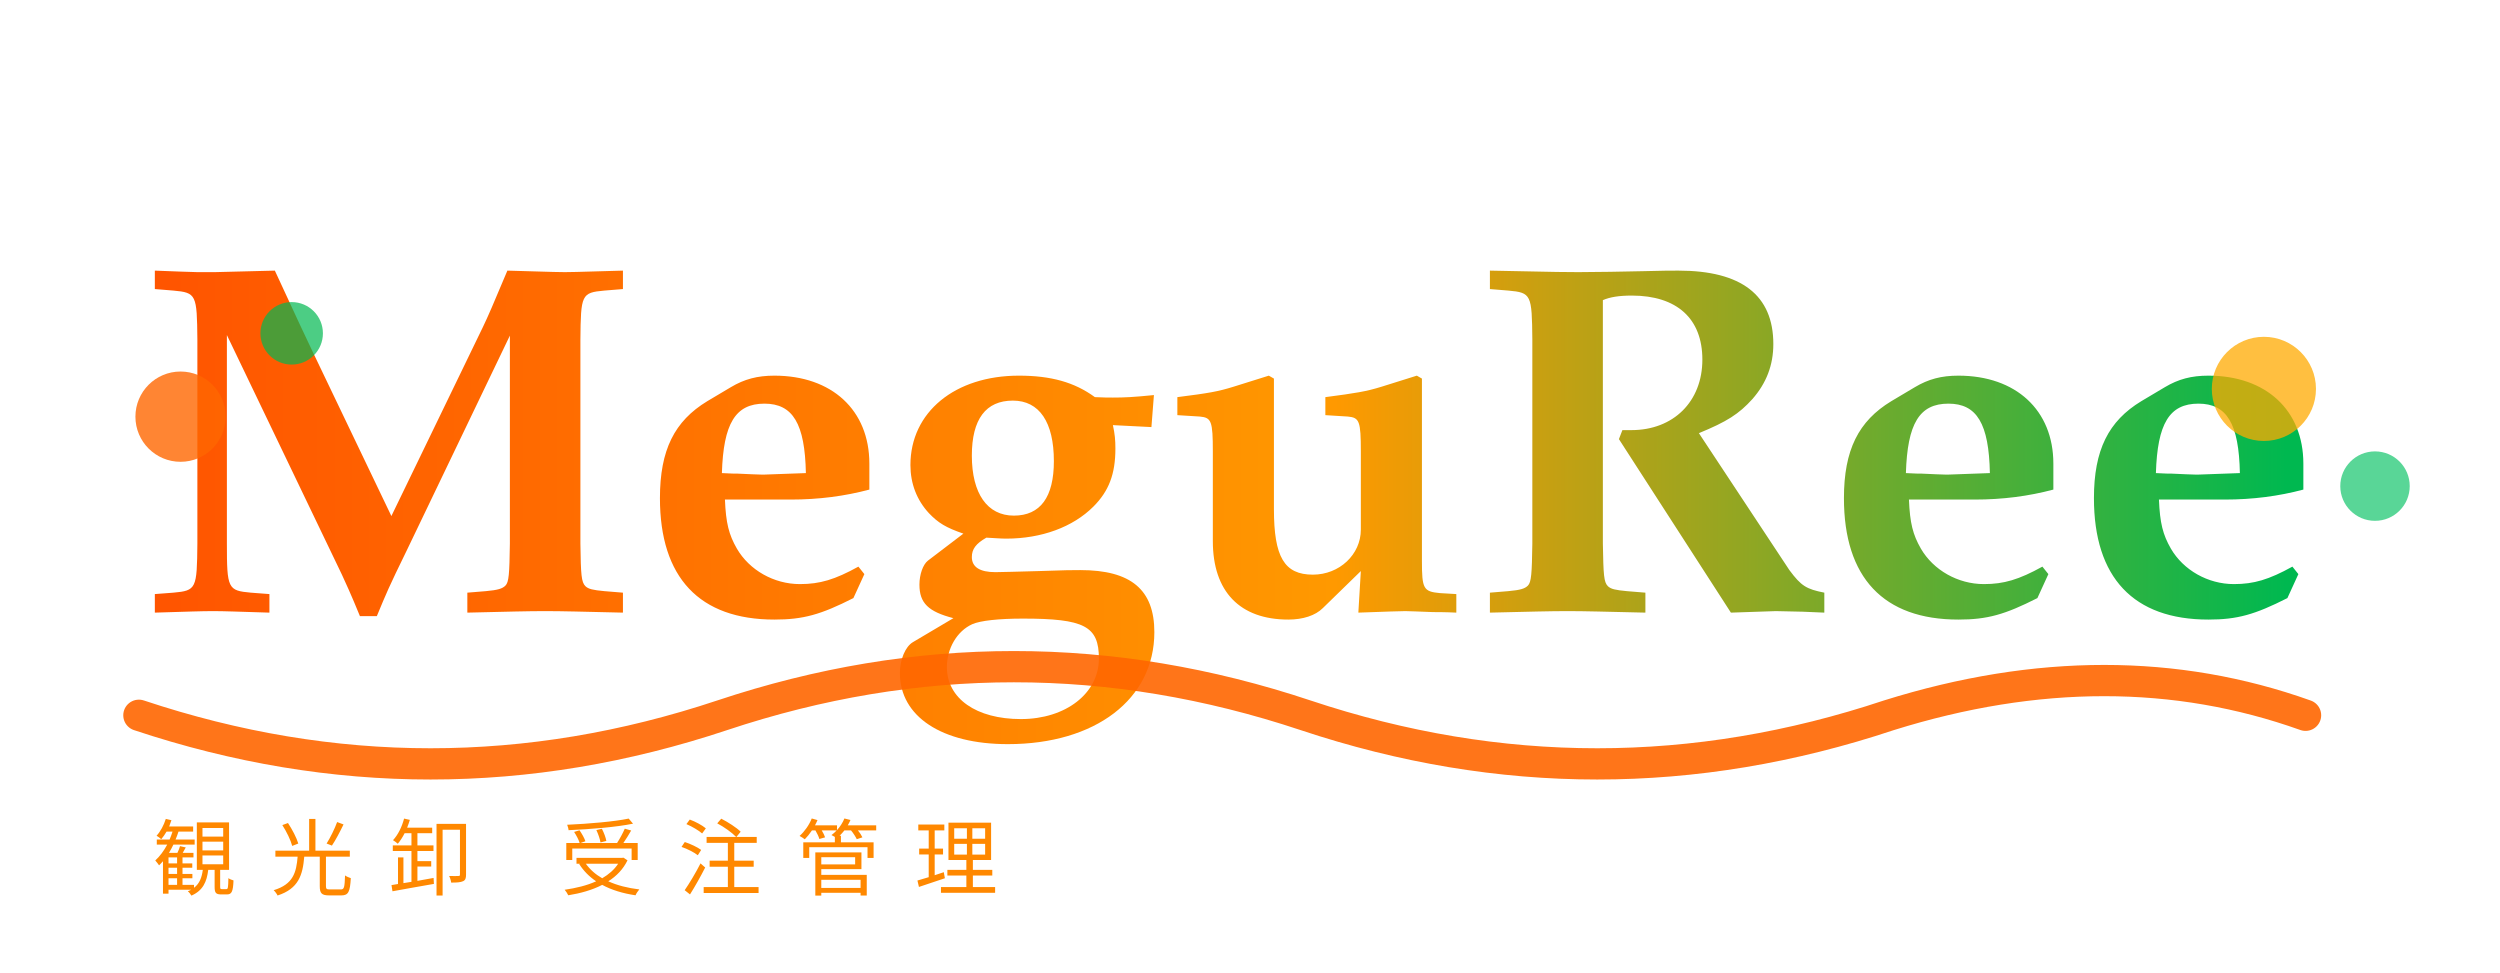
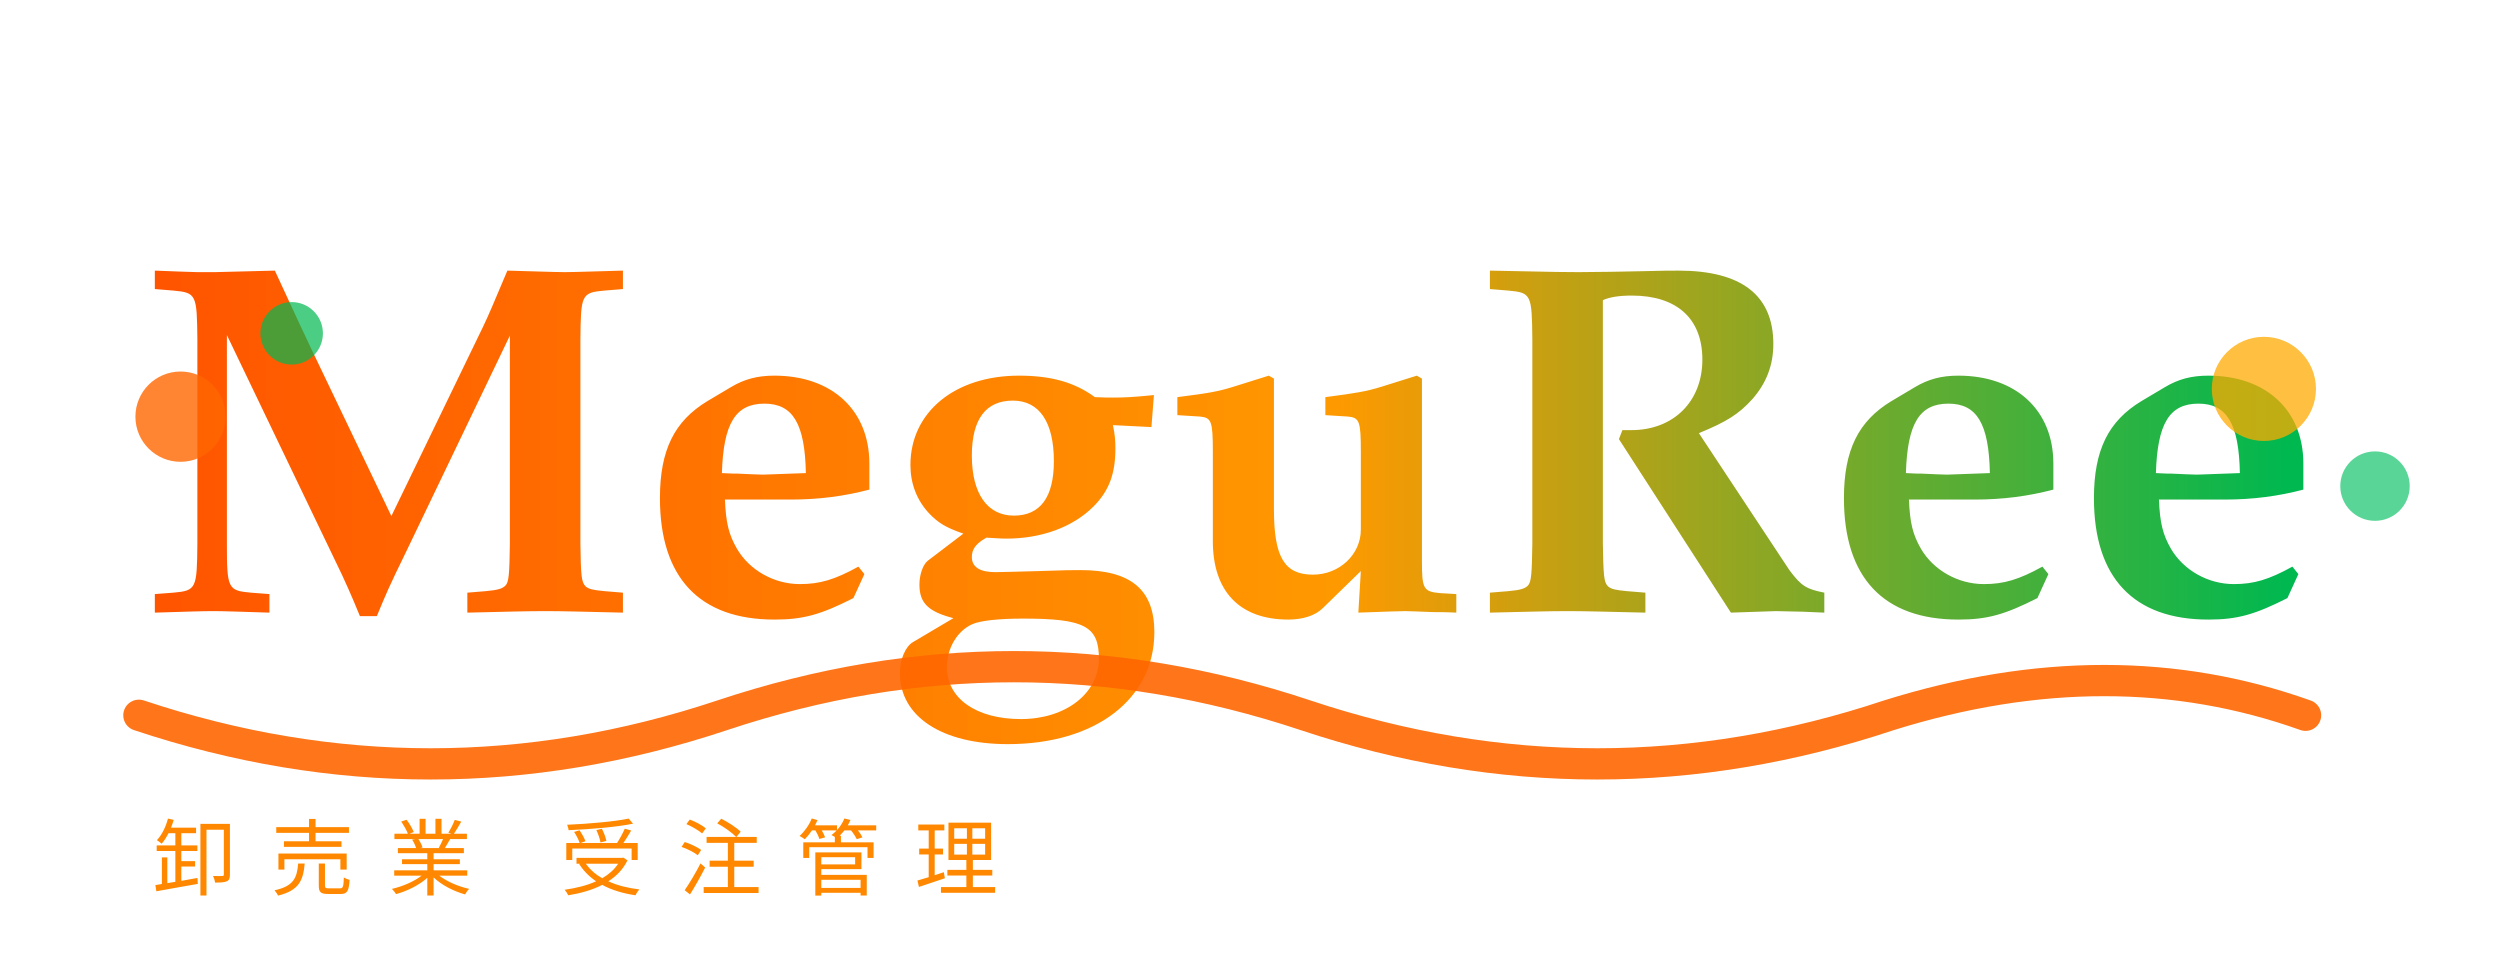
<svg xmlns="http://www.w3.org/2000/svg" viewBox="0 0 360 140" width="360" height="140">
  <defs>
    <linearGradient id="main" x1="0%" y1="0%" x2="100%" y2="0%">
      <stop offset="0%" style="stop-color:#ff5500" />
      <stop offset="55%" style="stop-color:#ff9900" />
      <stop offset="100%" style="stop-color:#00b850" />
    </linearGradient>
  </defs>
  <text x="20" y="88" font-family="'Palatino Linotype', Palatino, serif" font-size="72" font-weight="700" fill="url(#main)">MeguRee</text>
  <path d="M 20 103 Q 62 117 104 103 Q 146 89 188 103 Q 230 117 272 103 Q 304 93 332 103" fill="none" stroke="#ff6600" stroke-width="4.5" stroke-linecap="round" opacity="0.9" />
  <circle cx="26" cy="60" r="6.5" fill="#ff6600" opacity="0.8" />
  <circle cx="42" cy="48" r="4.5" fill="#00b850" opacity="0.7" />
  <circle cx="326" cy="56" r="7.5" fill="#ffaa00" opacity="0.75" />
  <circle cx="342" cy="70" r="5" fill="#00c060" opacity="0.65" />
-   <text x="22" y="128" font-family="serif" font-size="12" letter-spacing="5" fill="#ff8800">観光卸 受注管理</text>
+   <text x="22" y="128" font-family="serif" font-size="12" letter-spacing="5" fill="#ff8800">卸売業 受注管理</text>
</svg>
